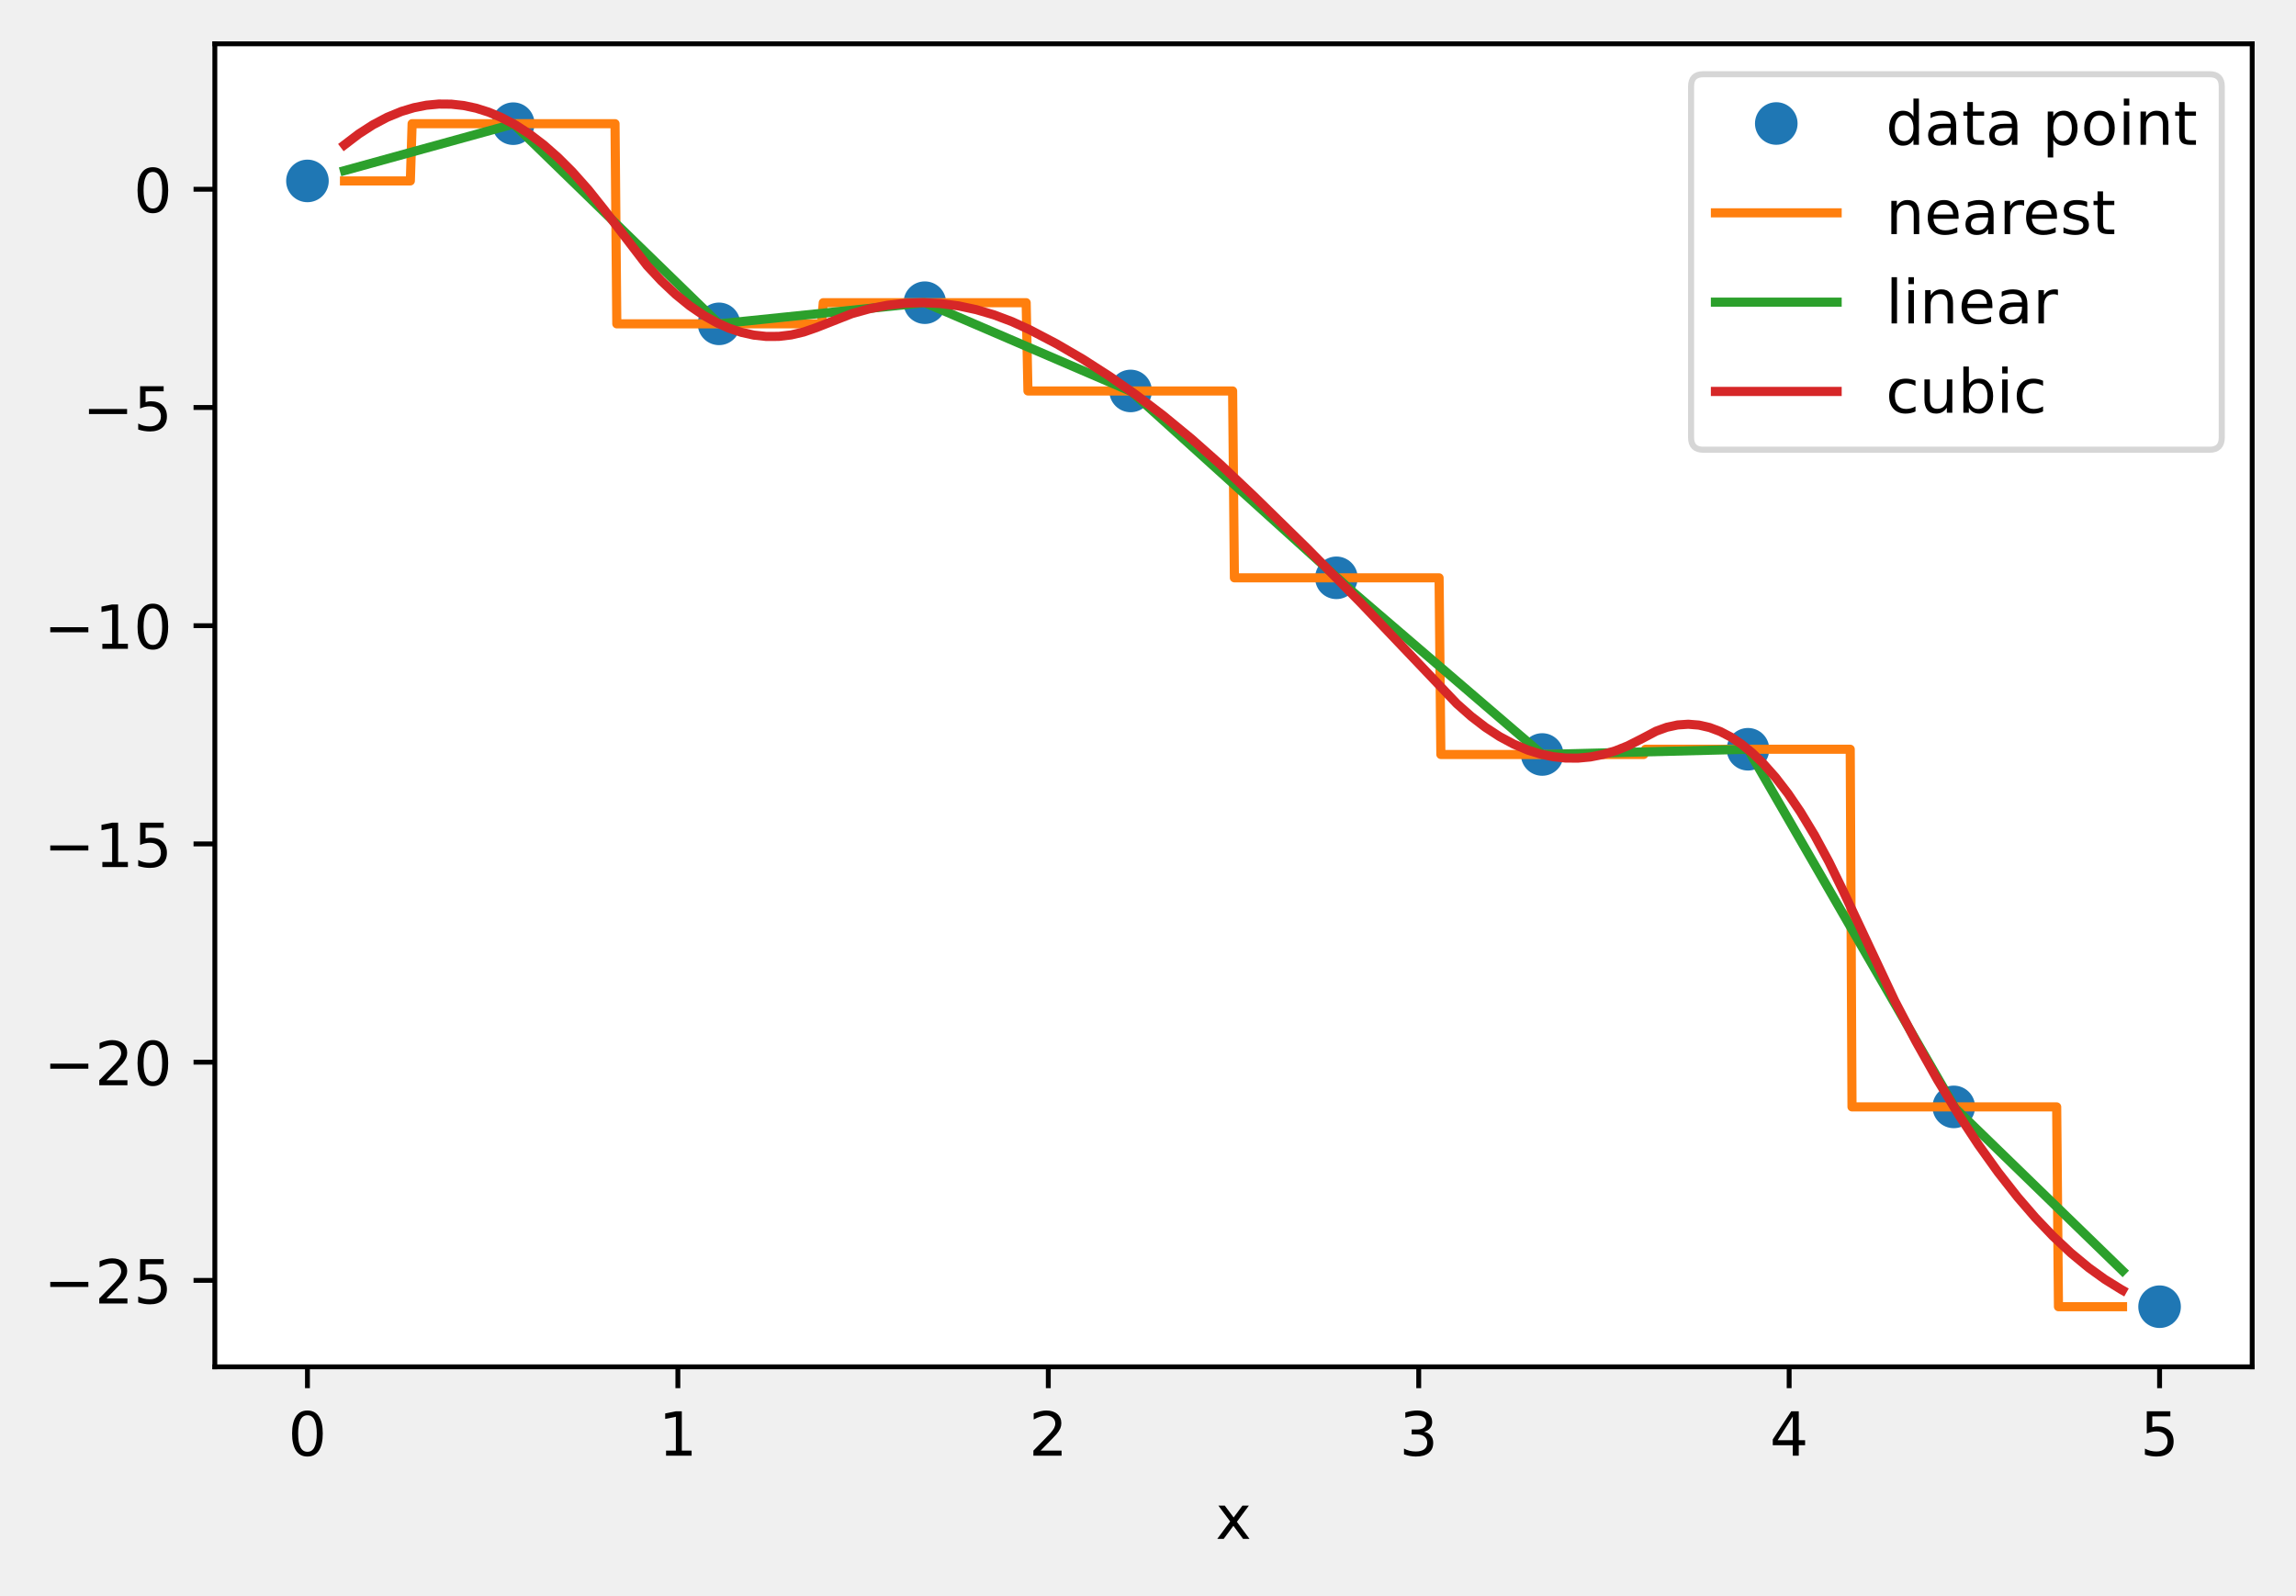
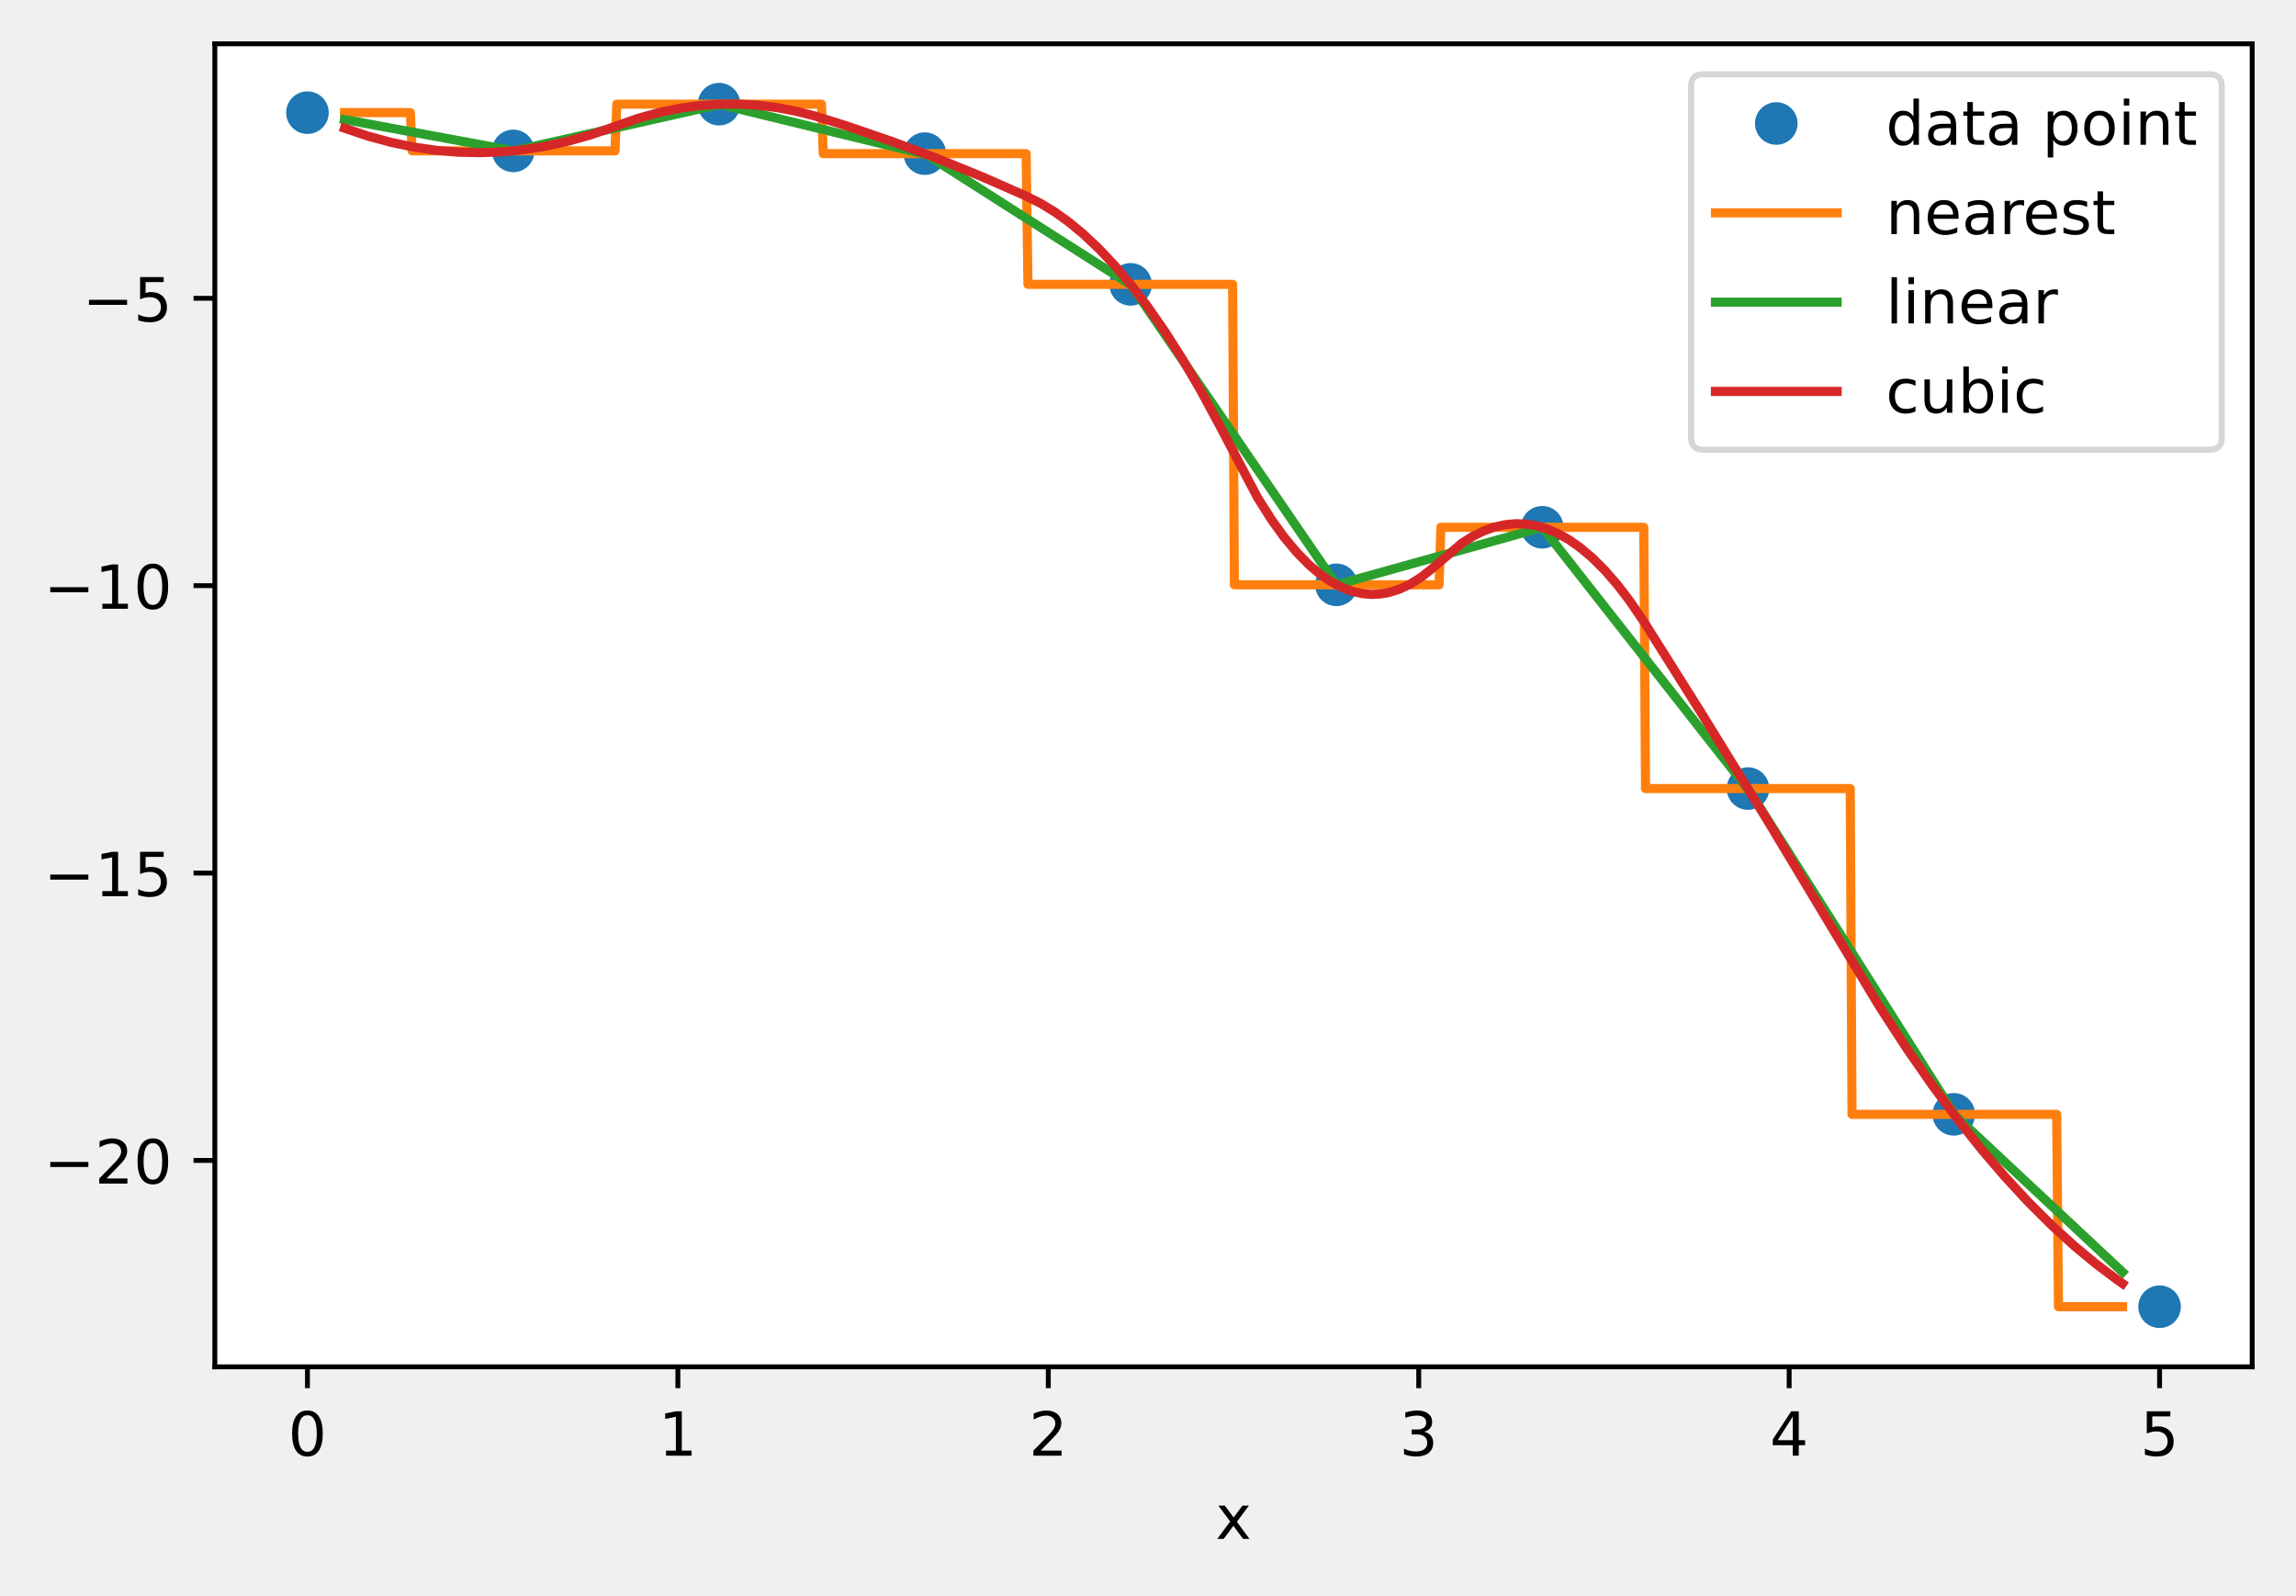
<svg xmlns="http://www.w3.org/2000/svg" xmlns:xlink="http://www.w3.org/1999/xlink" height="262.196pt" version="1.1" viewBox="0 0 377.305 262.196" width="377.305pt">
  <defs>
    <style type="text/css">*{stroke-linecap:butt;stroke-linejoin:round;}</style>
  </defs>
  <g id="figure_1">
    <g id="patch_1">
      <path d="M 0 262.196  L 377.305 262.196  L 377.305 0  L 0 0  z " style="fill:none;" />
    </g>
    <g id="axes_1">
      <g id="patch_2">
        <path d="M 35.305 224.64  L 370.105 224.64  L 370.105 7.2  L 35.305 7.2  z " style="fill:#ffffff;" />
      </g>
      <g id="matplotlib.axis_1">
        <g id="xtick_1">
          <g id="line2d_1">
            <defs>
-               <path d="M 0 0  L 0 3.5  " id="m8b3ea852c9" style="stroke:#000000;stroke-width:0.8;" />
-             </defs>
-             <g>
-               <use style="stroke:#000000;stroke-width:0.8;" x="50.523" xlink:href="#m8b3ea852c9" y="224.64" />
+               <path d="M 0 0  L 0 3.5  " id="m8d13dd5317" style="stroke:#000000;stroke-width:0.8;" />
+             </defs>
+             <g>
+               <use style="stroke:#000000;stroke-width:0.8;" x="50.523" xlink:href="#m8d13dd5317" y="224.64" />
            </g>
          </g>
          <g id="text_1">
            <g transform="translate(47.34162 239.2384)scale(0.1 -0.1)">
              <defs>
                <path d="M 31.781 66.406  Q 24.172 66.406 20.328 58.906  Q 16.5 51.422 16.5 36.375  Q 16.5 21.391 20.328 13.891  Q 24.172 6.391 31.781 6.391  Q 39.453 6.391 43.281 13.891  Q 47.125 21.391 47.125 36.375  Q 47.125 51.422 43.281 58.906  Q 39.453 66.406 31.781 66.406  z M 31.781 74.219  Q 44.047 74.219 50.516 64.516  Q 56.984 54.828 56.984 36.375  Q 56.984 17.969 50.516 8.266  Q 44.047 -1.422 31.781 -1.422  Q 19.531 -1.422 13.062 8.266  Q 6.594 17.969 6.594 36.375  Q 6.594 54.828 13.062 64.516  Q 19.531 74.219 31.781 74.219  z " id="DejaVuSans-48" />
              </defs>
              <use xlink:href="#DejaVuSans-48" />
            </g>
          </g>
        </g>
        <g id="xtick_2">
          <g id="line2d_2">
            <g>
-               <use style="stroke:#000000;stroke-width:0.8;" x="111.396" xlink:href="#m8b3ea852c9" y="224.64" />
+               <use style="stroke:#000000;stroke-width:0.8;" x="111.396" xlink:href="#m8d13dd5317" y="224.64" />
            </g>
          </g>
          <g id="text_2">
            <g transform="translate(108.2143 239.2384)scale(0.1 -0.1)">
              <defs>
                <path d="M 12.406 8.297  L 28.516 8.297  L 28.516 63.922  L 10.984 60.406  L 10.984 69.391  L 28.422 72.906  L 38.281 72.906  L 38.281 8.297  L 54.391 8.297  L 54.391 0  L 12.406 0  z " id="DejaVuSans-49" />
              </defs>
              <use xlink:href="#DejaVuSans-49" />
            </g>
          </g>
        </g>
        <g id="xtick_3">
          <g id="line2d_3">
            <g>
-               <use style="stroke:#000000;stroke-width:0.8;" x="172.268" xlink:href="#m8b3ea852c9" y="224.64" />
+               <use style="stroke:#000000;stroke-width:0.8;" x="172.268" xlink:href="#m8d13dd5317" y="224.64" />
            </g>
          </g>
          <g id="text_3">
            <g transform="translate(169.0871 239.2384)scale(0.1 -0.1)">
              <defs>
                <path d="M 19.188 8.297  L 53.609 8.297  L 53.609 0  L 7.328 0  L 7.328 8.297  Q 12.938 14.109 22.625 23.891  Q 32.328 33.688 34.812 36.531  Q 39.547 41.844 41.422 45.531  Q 43.312 49.219 43.312 52.781  Q 43.312 58.594 39.234 62.25  Q 35.156 65.922 28.609 65.922  Q 23.969 65.922 18.812 64.312  Q 13.672 62.703 7.812 59.422  L 7.812 69.391  Q 13.766 71.781 18.938 73  Q 24.125 74.219 28.422 74.219  Q 39.75 74.219 46.484 68.547  Q 53.219 62.891 53.219 53.422  Q 53.219 48.922 51.531 44.891  Q 49.859 40.875 45.406 35.406  Q 44.188 33.984 37.641 27.219  Q 31.109 20.453 19.188 8.297  z " id="DejaVuSans-50" />
              </defs>
              <use xlink:href="#DejaVuSans-50" />
            </g>
          </g>
        </g>
        <g id="xtick_4">
          <g id="line2d_4">
            <g>
-               <use style="stroke:#000000;stroke-width:0.8;" x="233.141" xlink:href="#m8b3ea852c9" y="224.64" />
+               <use style="stroke:#000000;stroke-width:0.8;" x="233.141" xlink:href="#m8d13dd5317" y="224.64" />
            </g>
          </g>
          <g id="text_4">
            <g transform="translate(229.9598 239.2384)scale(0.1 -0.1)">
              <defs>
                <path d="M 40.578 39.312  Q 47.656 37.797 51.625 33  Q 55.609 28.219 55.609 21.188  Q 55.609 10.406 48.188 4.484  Q 40.766 -1.422 27.094 -1.422  Q 22.516 -1.422 17.656 -0.516  Q 12.797 0.391 7.625 2.203  L 7.625 11.719  Q 11.719 9.328 16.594 8.109  Q 21.484 6.891 26.812 6.891  Q 36.078 6.891 40.938 10.547  Q 45.797 14.203 45.797 21.188  Q 45.797 27.641 41.281 31.266  Q 36.766 34.906 28.719 34.906  L 20.219 34.906  L 20.219 43.016  L 29.109 43.016  Q 36.375 43.016 40.234 45.922  Q 44.094 48.828 44.094 54.297  Q 44.094 59.906 40.109 62.906  Q 36.141 65.922 28.719 65.922  Q 24.656 65.922 20.016 65.031  Q 15.375 64.156 9.812 62.312  L 9.812 71.094  Q 15.438 72.656 20.344 73.438  Q 25.25 74.219 29.594 74.219  Q 40.828 74.219 47.359 69.109  Q 53.906 64.016 53.906 55.328  Q 53.906 49.266 50.438 45.094  Q 46.969 40.922 40.578 39.312  z " id="DejaVuSans-51" />
              </defs>
              <use xlink:href="#DejaVuSans-51" />
            </g>
          </g>
        </g>
        <g id="xtick_5">
          <g id="line2d_5">
            <g>
-               <use style="stroke:#000000;stroke-width:0.8;" x="294.014" xlink:href="#m8b3ea852c9" y="224.64" />
+               <use style="stroke:#000000;stroke-width:0.8;" x="294.014" xlink:href="#m8d13dd5317" y="224.64" />
            </g>
          </g>
          <g id="text_5">
            <g transform="translate(290.8325 239.2384)scale(0.1 -0.1)">
              <defs>
                <path d="M 37.797 64.312  L 12.891 25.391  L 37.797 25.391  z M 35.203 72.906  L 47.609 72.906  L 47.609 25.391  L 58.016 25.391  L 58.016 17.188  L 47.609 17.188  L 47.609 0  L 37.797 0  L 37.797 17.188  L 4.891 17.188  L 4.891 26.703  z " id="DejaVuSans-52" />
              </defs>
              <use xlink:href="#DejaVuSans-52" />
            </g>
          </g>
        </g>
        <g id="xtick_6">
          <g id="line2d_6">
            <g>
-               <use style="stroke:#000000;stroke-width:0.8;" x="354.887" xlink:href="#m8b3ea852c9" y="224.64" />
+               <use style="stroke:#000000;stroke-width:0.8;" x="354.887" xlink:href="#m8d13dd5317" y="224.64" />
            </g>
          </g>
          <g id="text_6">
            <g transform="translate(351.7053 239.2384)scale(0.1 -0.1)">
              <defs>
                <path d="M 10.797 72.906  L 49.516 72.906  L 49.516 64.594  L 19.828 64.594  L 19.828 46.734  Q 21.969 47.469 24.109 47.828  Q 26.266 48.188 28.422 48.188  Q 40.625 48.188 47.75 41.5  Q 54.891 34.812 54.891 23.391  Q 54.891 11.625 47.562 5.094  Q 40.234 -1.422 26.906 -1.422  Q 22.312 -1.422 17.547 -0.641  Q 12.797 0.141 7.719 1.703  L 7.719 11.625  Q 12.109 9.234 16.797 8.062  Q 21.484 6.891 26.703 6.891  Q 35.156 6.891 40.078 11.328  Q 45.016 15.766 45.016 23.391  Q 45.016 31 40.078 35.438  Q 35.156 39.891 26.703 39.891  Q 22.75 39.891 18.812 39.016  Q 14.891 38.141 10.797 36.281  z " id="DejaVuSans-53" />
              </defs>
              <use xlink:href="#DejaVuSans-53" />
            </g>
          </g>
        </g>
        <g id="text_7">
          <g transform="translate(199.7453 252.9166)scale(0.1 -0.1)">
            <defs>
              <path d="M 54.891 54.688  L 35.109 28.078  L 55.906 0  L 45.312 0  L 29.391 21.484  L 13.484 0  L 2.875 0  L 24.125 28.609  L 4.688 54.688  L 15.281 54.688  L 29.781 35.203  L 44.281 54.688  z " id="DejaVuSans-120" />
            </defs>
            <use xlink:href="#DejaVuSans-120" />
          </g>
        </g>
      </g>
      <g id="matplotlib.axis_2">
        <g id="ytick_1">
          <g id="line2d_7">
            <defs>
-               <path d="M 0 0  L -3.5 0  " id="m07fc92ca6c" style="stroke:#000000;stroke-width:0.8;" />
-             </defs>
-             <g>
-               <use style="stroke:#000000;stroke-width:0.8;" x="35.305" xlink:href="#m07fc92ca6c" y="210.429" />
+               <path d="M 0 0  L -3.5 0  " id="m1b8d7c6493" style="stroke:#000000;stroke-width:0.8;" />
+             </defs>
+             <g>
+               <use style="stroke:#000000;stroke-width:0.8;" x="35.305" xlink:href="#m1b8d7c6493" y="190.716" />
            </g>
          </g>
          <g id="text_8">
-             <g transform="translate(7.2 214.228)scale(0.1 -0.1)">
+             <g transform="translate(7.2 194.5154)scale(0.1 -0.1)">
              <defs>
                <path d="M 10.594 35.5  L 73.188 35.5  L 73.188 27.203  L 10.594 27.203  z " id="DejaVuSans-8722" />
              </defs>
-               <use xlink:href="#DejaVuSans-8722" />
-               <use x="83.789" xlink:href="#DejaVuSans-50" />
-               <use x="147.412" xlink:href="#DejaVuSans-53" />
-             </g>
-           </g>
-         </g>
-         <g id="ytick_2">
-           <g id="line2d_8">
-             <g>
-               <use style="stroke:#000000;stroke-width:0.8;" x="35.305" xlink:href="#m07fc92ca6c" y="174.564" />
-             </g>
-           </g>
-           <g id="text_9">
-             <g transform="translate(7.2 178.3629)scale(0.1 -0.1)">
              <use xlink:href="#DejaVuSans-8722" />
              <use x="83.789" xlink:href="#DejaVuSans-50" />
              <use x="147.412" xlink:href="#DejaVuSans-48" />
            </g>
          </g>
        </g>
-         <g id="ytick_3">
-           <g id="line2d_9">
-             <g>
-               <use style="stroke:#000000;stroke-width:0.8;" x="35.305" xlink:href="#m07fc92ca6c" y="138.698" />
-             </g>
-           </g>
-           <g id="text_10">
-             <g transform="translate(7.2 142.4977)scale(0.1 -0.1)">
+         <g id="ytick_2">
+           <g id="line2d_8">
+             <g>
+               <use style="stroke:#000000;stroke-width:0.8;" x="35.305" xlink:href="#m1b8d7c6493" y="143.486" />
+             </g>
+           </g>
+           <g id="text_9">
+             <g transform="translate(7.2 147.285)scale(0.1 -0.1)">
              <use xlink:href="#DejaVuSans-8722" />
              <use x="83.789" xlink:href="#DejaVuSans-49" />
              <use x="147.412" xlink:href="#DejaVuSans-53" />
            </g>
          </g>
        </g>
-         <g id="ytick_4">
-           <g id="line2d_10">
-             <g>
-               <use style="stroke:#000000;stroke-width:0.8;" x="35.305" xlink:href="#m07fc92ca6c" y="102.833" />
-             </g>
-           </g>
-           <g id="text_11">
-             <g transform="translate(7.2 106.6325)scale(0.1 -0.1)">
+         <g id="ytick_3">
+           <g id="line2d_9">
+             <g>
+               <use style="stroke:#000000;stroke-width:0.8;" x="35.305" xlink:href="#m1b8d7c6493" y="96.255" />
+             </g>
+           </g>
+           <g id="text_10">
+             <g transform="translate(7.2 100.0545)scale(0.1 -0.1)">
              <use xlink:href="#DejaVuSans-8722" />
              <use x="83.789" xlink:href="#DejaVuSans-49" />
              <use x="147.412" xlink:href="#DejaVuSans-48" />
            </g>
          </g>
        </g>
-         <g id="ytick_5">
-           <g id="line2d_11">
-             <g>
-               <use style="stroke:#000000;stroke-width:0.8;" x="35.305" xlink:href="#m07fc92ca6c" y="66.968" />
-             </g>
-           </g>
-           <g id="text_12">
-             <g transform="translate(13.5625 70.76739)scale(0.1 -0.1)">
+         <g id="ytick_4">
+           <g id="line2d_10">
+             <g>
+               <use style="stroke:#000000;stroke-width:0.8;" x="35.305" xlink:href="#m1b8d7c6493" y="49.025" />
+             </g>
+           </g>
+           <g id="text_11">
+             <g transform="translate(13.5625 52.82399)scale(0.1 -0.1)">
              <use xlink:href="#DejaVuSans-8722" />
              <use x="83.789" xlink:href="#DejaVuSans-53" />
            </g>
          </g>
        </g>
-         <g id="ytick_6">
-           <g id="line2d_12">
-             <g>
-               <use style="stroke:#000000;stroke-width:0.8;" x="35.305" xlink:href="#m07fc92ca6c" y="31.103" />
-             </g>
-           </g>
-           <g id="text_13">
-             <g transform="translate(21.94219 34.90224)scale(0.1 -0.1)">
-               <use xlink:href="#DejaVuSans-48" />
-             </g>
-           </g>
-         </g>
+       </g>
+       <g id="line2d_11">
+         <defs>
+           <path d="M 0 3  C 0.796 3 1.559 2.684 2.121 2.121  C 2.684 1.559 3 0.796 3 0  C 3 -0.796 2.684 -1.559 2.121 -2.121  C 1.559 -2.684 0.796 -3 0 -3  C -0.796 -3 -1.559 -2.684 -2.121 -2.121  C -2.684 -1.559 -3 -0.796 -3 0  C -3 0.796 -2.684 1.559 -2.121 2.121  C -1.559 2.684 -0.796 3 0 3  z " id="m33566a1b17" style="stroke:#1f77b4;" />
+         </defs>
+         <g clip-path="url(#p49d38b613f)">
+           <use style="fill:#1f77b4;stroke:#1f77b4;" x="50.523" xlink:href="#m33566a1b17" y="18.513" />
+           <use style="fill:#1f77b4;stroke:#1f77b4;" x="84.341" xlink:href="#m33566a1b17" y="24.8" />
+           <use style="fill:#1f77b4;stroke:#1f77b4;" x="118.159" xlink:href="#m33566a1b17" y="17.119" />
+           <use style="fill:#1f77b4;stroke:#1f77b4;" x="151.977" xlink:href="#m33566a1b17" y="25.25" />
+           <use style="fill:#1f77b4;stroke:#1f77b4;" x="185.796" xlink:href="#m33566a1b17" y="46.733" />
+           <use style="fill:#1f77b4;stroke:#1f77b4;" x="219.614" xlink:href="#m33566a1b17" y="96.113" />
+           <use style="fill:#1f77b4;stroke:#1f77b4;" x="253.432" xlink:href="#m33566a1b17" y="86.659" />
+           <use style="fill:#1f77b4;stroke:#1f77b4;" x="287.25" xlink:href="#m33566a1b17" y="129.6" />
+           <use style="fill:#1f77b4;stroke:#1f77b4;" x="321.068" xlink:href="#m33566a1b17" y="183.14" />
+           <use style="fill:#1f77b4;stroke:#1f77b4;" x="354.887" xlink:href="#m33566a1b17" y="214.756" />
+         </g>
+       </g>
+       <g id="line2d_12">
+         <path clip-path="url(#p49d38b613f)" d="M 56.61 18.513  L 67.432 18.513  L 67.724 24.8  L 101.067 24.8  L 101.36 17.119  L 134.995 17.119  L 135.288 25.25  L 168.631 25.25  L 168.923 46.733  L 202.558 46.733  L 202.851 96.113  L 236.486 96.113  L 236.779 86.659  L 270.122 86.659  L 270.414 129.6  L 304.05 129.6  L 304.342 183.14  L 337.977 183.14  L 338.27 214.756  L 348.799 214.756  L 348.799 214.756  " style="fill:none;stroke:#ff7f0e;stroke-linecap:square;stroke-width:1.5;" />
      </g>
      <g id="line2d_13">
-         <defs>
-           <path d="M 0 3  C 0.796 3 1.559 2.684 2.121 2.121  C 2.684 1.559 3 0.796 3 0  C 3 -0.796 2.684 -1.559 2.121 -2.121  C 1.559 -2.684 0.796 -3 0 -3  C -0.796 -3 -1.559 -2.684 -2.121 -2.121  C -2.684 -1.559 -3 -0.796 -3 0  C -3 0.796 -2.684 1.559 -2.121 2.121  C -1.559 2.684 -0.796 3 0 3  z " id="mb4066547ce" style="stroke:#1f77b4;" />
-         </defs>
-         <g clip-path="url(#p40c58aebe8)">
-           <use style="fill:#1f77b4;stroke:#1f77b4;" x="50.523" xlink:href="#mb4066547ce" y="29.734" />
-           <use style="fill:#1f77b4;stroke:#1f77b4;" x="84.341" xlink:href="#mb4066547ce" y="20.326" />
-           <use style="fill:#1f77b4;stroke:#1f77b4;" x="118.159" xlink:href="#mb4066547ce" y="53.224" />
-           <use style="fill:#1f77b4;stroke:#1f77b4;" x="151.977" xlink:href="#mb4066547ce" y="49.747" />
-           <use style="fill:#1f77b4;stroke:#1f77b4;" x="185.796" xlink:href="#mb4066547ce" y="64.253" />
-           <use style="fill:#1f77b4;stroke:#1f77b4;" x="219.614" xlink:href="#mb4066547ce" y="94.964" />
-           <use style="fill:#1f77b4;stroke:#1f77b4;" x="253.432" xlink:href="#mb4066547ce" y="124" />
-           <use style="fill:#1f77b4;stroke:#1f77b4;" x="287.25" xlink:href="#mb4066547ce" y="123.141" />
-           <use style="fill:#1f77b4;stroke:#1f77b4;" x="321.068" xlink:href="#mb4066547ce" y="181.919" />
-           <use style="fill:#1f77b4;stroke:#1f77b4;" x="354.887" xlink:href="#mb4066547ce" y="214.756" />
-         </g>
+         <path clip-path="url(#p49d38b613f)" d="M 56.61 19.645  L 84.396 24.787  L 118.324 17.159  L 152.252 25.424  L 185.887 46.866  L 219.522 95.98  L 219.815 96.057  L 253.45 86.682  L 287.671 130.266  L 321.306 183.362  L 348.799 209.065  L 348.799 209.065  " style="fill:none;stroke:#2ca02c;stroke-linecap:square;stroke-width:1.5;" />
      </g>
      <g id="line2d_14">
-         <path clip-path="url(#p40c58aebe8)" d="M 56.61 29.734  L 67.432 29.734  L 67.724 20.326  L 101.067 20.326  L 101.36 53.224  L 134.995 53.224  L 135.288 49.747  L 168.631 49.747  L 168.923 64.253  L 202.558 64.253  L 202.851 94.964  L 236.486 94.964  L 236.779 124  L 270.122 124  L 270.414 123.141  L 304.05 123.141  L 304.342 181.919  L 337.977 181.919  L 338.27 214.756  L 348.799 214.756  L 348.799 214.756  " style="fill:none;stroke:#ff7f0e;stroke-linecap:square;stroke-width:1.5;" />
-       </g>
-       <g id="line2d_15">
-         <path clip-path="url(#p40c58aebe8)" d="M 56.61 28.041  L 84.396 20.38  L 118.031 53.1  L 118.324 53.207  L 151.959 49.749  L 155.761 51.37  L 185.887 64.336  L 222.447 97.397  L 253.45 123.999  L 287.086 123.146  L 287.378 123.364  L 321.306 182.15  L 348.799 208.846  L 348.799 208.846  " style="fill:none;stroke:#2ca02c;stroke-linecap:square;stroke-width:1.5;" />
-       </g>
-       <g id="line2d_16">
-         <path clip-path="url(#p40c58aebe8)" d="M 56.61 23.804  L 58.95 22.02  L 61.29 20.51  L 63.63 19.275  L 65.97 18.315  L 68.017 17.7  L 70.064 17.296  L 72.112 17.102  L 74.159 17.119  L 76.206 17.346  L 78.254 17.783  L 80.301 18.431  L 82.349 19.289  L 84.688 20.527  L 87.028 22.041  L 89.368 23.829  L 91.708 25.891  L 94.048 28.229  L 96.68 31.187  L 99.312 34.493  L 106.332 43.646  L 108.672 46.156  L 111.012 48.363  L 113.352 50.266  L 115.691 51.866  L 117.739 53.016  L 119.786 53.935  L 121.834 54.621  L 123.881 55.075  L 125.928 55.296  L 127.976 55.285  L 130.023 55.042  L 132.07 54.566  L 134.118 53.858  L 139.967 51.555  L 142.892 50.744  L 145.817 50.171  L 148.742 49.838  L 151.667 49.743  L 154.591 49.888  L 157.516 50.271  L 160.441 50.894  L 163.366 51.755  L 166.291 52.856  L 169.216 54.195  L 173.603 56.494  L 177.99 59.053  L 182.377 61.874  L 186.764 64.956  L 191.152 68.298  L 195.831 72.152  L 200.511 76.302  L 206.068 81.563  L 214.843 90.159  L 223.617 99.067  L 232.392 108.286  L 239.411 115.662  L 241.751 117.73  L 244.091 119.527  L 246.431 121.054  L 248.771 122.308  L 251.11 123.292  L 253.158 123.93  L 255.205 124.361  L 257.253 124.583  L 259.3 124.598  L 261.347 124.406  L 263.395 124.006  L 265.442 123.398  L 267.489 122.582  L 269.829 121.396  L 272.169 120.161  L 273.924 119.525  L 275.679 119.147  L 277.434 119.028  L 279.189 119.169  L 280.944 119.568  L 282.698 120.227  L 284.453 121.144  L 286.208 122.32  L 287.963 123.756  L 289.718 125.45  L 291.765 127.755  L 293.813 130.411  L 295.86 133.421  L 298.2 137.291  L 300.54 141.623  L 302.88 146.415  L 311.362 164.48  L 314.871 171.198  L 318.381 177.449  L 321.891 183.232  L 325.108 188.123  L 328.326 192.622  L 331.543 196.728  L 334.468 200.119  L 337.392 203.186  L 340.317 205.929  L 343.242 208.347  L 345.874 210.246  L 348.507 211.882  L 348.799 212.048  L 348.799 212.048  " style="fill:none;stroke:#d62728;stroke-linecap:square;stroke-width:1.5;" />
+         <path clip-path="url(#p49d38b613f)" d="M 56.61 21.07  L 60.412 22.35  L 64.215 23.385  L 68.017 24.177  L 71.819 24.724  L 75.329 25.012  L 78.839 25.093  L 82.349 24.965  L 85.858 24.629  L 89.368 24.085  L 93.17 23.262  L 96.973 22.194  L 100.775 20.881  L 104.87 19.44  L 108.379 18.475  L 111.597 17.813  L 114.814 17.362  L 118.031 17.124  L 121.249 17.099  L 124.466 17.286  L 127.683 17.685  L 130.9 18.297  L 134.118 19.121  L 139.09 20.682  L 146.402 23.184  L 153.714 25.921  L 161.026 28.892  L 168.338 32.097  L 170.97 33.399  L 173.31 34.823  L 175.65 36.502  L 177.99 38.436  L 180.622 40.916  L 183.255 43.72  L 185.887 46.847  L 188.519 50.296  L 191.444 54.508  L 194.369 59.119  L 197.294 64.128  L 200.511 70.099  L 206.653 81.781  L 208.993 85.473  L 211.04 88.305  L 213.088 90.763  L 215.135 92.849  L 216.89 94.341  L 218.645 95.558  L 220.4 96.502  L 222.155 97.172  L 223.91 97.568  L 225.372 97.689  L 226.834 97.62  L 228.297 97.36  L 230.052 96.798  L 231.807 95.962  L 233.561 94.852  L 235.316 93.468  L 240.289 89.225  L 242.043 88.13  L 243.798 87.267  L 245.553 86.635  L 247.308 86.236  L 249.063 86.068  L 250.818 86.133  L 252.573 86.429  L 254.328 86.958  L 256.083 87.718  L 257.837 88.71  L 259.592 89.934  L 261.64 91.656  L 263.687 93.693  L 265.734 96.045  L 267.782 98.714  L 270.122 102.15  L 279.481 117.02  L 290.303 134.602  L 301.417 153.091  L 309.022 165.686  L 313.409 172.419  L 317.504 178.314  L 321.598 183.833  L 325.693 188.977  L 329.495 193.416  L 333.298 197.532  L 337.1 201.323  L 340.902 204.791  L 344.412 207.704  L 347.922 210.341  L 348.799 210.957  L 348.799 210.957  " style="fill:none;stroke:#d62728;stroke-linecap:square;stroke-width:1.5;" />
      </g>
      <g id="patch_3">
        <path d="M 35.305 224.64  L 35.305 7.2  " style="fill:none;stroke:#000000;stroke-linecap:square;stroke-linejoin:miter;stroke-width:0.8;" />
      </g>
      <g id="patch_4">
        <path d="M 370.105 224.64  L 370.105 7.2  " style="fill:none;stroke:#000000;stroke-linecap:square;stroke-linejoin:miter;stroke-width:0.8;" />
      </g>
      <g id="patch_5">
        <path d="M 35.305 224.64  L 370.105 224.64  " style="fill:none;stroke:#000000;stroke-linecap:square;stroke-linejoin:miter;stroke-width:0.8;" />
      </g>
      <g id="patch_6">
        <path d="M 35.305 7.2  L 370.105 7.2  " style="fill:none;stroke:#000000;stroke-linecap:square;stroke-linejoin:miter;stroke-width:0.8;" />
      </g>
      <g id="legend_1">
        <g id="patch_7">
          <path d="M 279.898 73.912  L 363.105 73.912  Q 365.105 73.912 365.105 71.912  L 365.105 14.2  Q 365.105 12.2 363.105 12.2  L 279.898 12.2  Q 277.898 12.2 277.898 14.2  L 277.898 71.912  Q 277.898 73.912 279.898 73.912  z " style="fill:#ffffff;opacity:0.8;stroke:#cccccc;stroke-linejoin:miter;" />
        </g>
-         <g id="line2d_17" />
-         <g id="line2d_18">
+         <g id="line2d_15" />
+         <g id="line2d_16">
          <g>
-             <use style="fill:#1f77b4;stroke:#1f77b4;" x="291.898" xlink:href="#mb4066547ce" y="20.298" />
-           </g>
-         </g>
-         <g id="text_14">
+             <use style="fill:#1f77b4;stroke:#1f77b4;" x="291.898" xlink:href="#m33566a1b17" y="20.298" />
+           </g>
+         </g>
+         <g id="text_12">
          <g transform="translate(309.8984 23.79844)scale(0.1 -0.1)">
            <defs>
              <path d="M 45.406 46.391  L 45.406 75.984  L 54.391 75.984  L 54.391 0  L 45.406 0  L 45.406 8.203  Q 42.578 3.328 38.25 0.953  Q 33.938 -1.422 27.875 -1.422  Q 17.969 -1.422 11.734 6.484  Q 5.516 14.406 5.516 27.297  Q 5.516 40.188 11.734 48.094  Q 17.969 56 27.875 56  Q 33.938 56 38.25 53.625  Q 42.578 51.266 45.406 46.391  z M 14.797 27.297  Q 14.797 17.391 18.875 11.75  Q 22.953 6.109 30.078 6.109  Q 37.203 6.109 41.297 11.75  Q 45.406 17.391 45.406 27.297  Q 45.406 37.203 41.297 42.844  Q 37.203 48.484 30.078 48.484  Q 22.953 48.484 18.875 42.844  Q 14.797 37.203 14.797 27.297  z " id="DejaVuSans-100" />
              <path d="M 34.281 27.484  Q 23.391 27.484 19.188 25  Q 14.984 22.516 14.984 16.5  Q 14.984 11.719 18.141 8.906  Q 21.297 6.109 26.703 6.109  Q 34.188 6.109 38.703 11.406  Q 43.219 16.703 43.219 25.484  L 43.219 27.484  z M 52.203 31.203  L 52.203 0  L 43.219 0  L 43.219 8.297  Q 40.141 3.328 35.547 0.953  Q 30.953 -1.422 24.312 -1.422  Q 15.922 -1.422 10.953 3.297  Q 6 8.016 6 15.922  Q 6 25.141 12.172 29.828  Q 18.359 34.516 30.609 34.516  L 43.219 34.516  L 43.219 35.406  Q 43.219 41.609 39.141 45  Q 35.062 48.391 27.688 48.391  Q 23 48.391 18.547 47.266  Q 14.109 46.141 10.016 43.891  L 10.016 52.203  Q 14.938 54.109 19.578 55.047  Q 24.219 56 28.609 56  Q 40.484 56 46.344 49.844  Q 52.203 43.703 52.203 31.203  z " id="DejaVuSans-97" />
              <path d="M 18.312 70.219  L 18.312 54.688  L 36.812 54.688  L 36.812 47.703  L 18.312 47.703  L 18.312 18.016  Q 18.312 11.328 20.141 9.422  Q 21.969 7.516 27.594 7.516  L 36.812 7.516  L 36.812 0  L 27.594 0  Q 17.188 0 13.234 3.875  Q 9.281 7.766 9.281 18.016  L 9.281 47.703  L 2.688 47.703  L 2.688 54.688  L 9.281 54.688  L 9.281 70.219  z " id="DejaVuSans-116" />
              <path id="DejaVuSans-32" />
              <path d="M 18.109 8.203  L 18.109 -20.797  L 9.078 -20.797  L 9.078 54.688  L 18.109 54.688  L 18.109 46.391  Q 20.953 51.266 25.266 53.625  Q 29.594 56 35.594 56  Q 45.562 56 51.781 48.094  Q 58.016 40.188 58.016 27.297  Q 58.016 14.406 51.781 6.484  Q 45.562 -1.422 35.594 -1.422  Q 29.594 -1.422 25.266 0.953  Q 20.953 3.328 18.109 8.203  z M 48.688 27.297  Q 48.688 37.203 44.609 42.844  Q 40.531 48.484 33.406 48.484  Q 26.266 48.484 22.188 42.844  Q 18.109 37.203 18.109 27.297  Q 18.109 17.391 22.188 11.75  Q 26.266 6.109 33.406 6.109  Q 40.531 6.109 44.609 11.75  Q 48.688 17.391 48.688 27.297  z " id="DejaVuSans-112" />
              <path d="M 30.609 48.391  Q 23.391 48.391 19.188 42.75  Q 14.984 37.109 14.984 27.297  Q 14.984 17.484 19.156 11.844  Q 23.344 6.203 30.609 6.203  Q 37.797 6.203 41.984 11.859  Q 46.188 17.531 46.188 27.297  Q 46.188 37.016 41.984 42.703  Q 37.797 48.391 30.609 48.391  z M 30.609 56  Q 42.328 56 49.016 48.375  Q 55.719 40.766 55.719 27.297  Q 55.719 13.875 49.016 6.219  Q 42.328 -1.422 30.609 -1.422  Q 18.844 -1.422 12.172 6.219  Q 5.516 13.875 5.516 27.297  Q 5.516 40.766 12.172 48.375  Q 18.844 56 30.609 56  z " id="DejaVuSans-111" />
              <path d="M 9.422 54.688  L 18.406 54.688  L 18.406 0  L 9.422 0  z M 9.422 75.984  L 18.406 75.984  L 18.406 64.594  L 9.422 64.594  z " id="DejaVuSans-105" />
              <path d="M 54.891 33.016  L 54.891 0  L 45.906 0  L 45.906 32.719  Q 45.906 40.484 42.875 44.328  Q 39.844 48.188 33.797 48.188  Q 26.516 48.188 22.312 43.547  Q 18.109 38.922 18.109 30.906  L 18.109 0  L 9.078 0  L 9.078 54.688  L 18.109 54.688  L 18.109 46.188  Q 21.344 51.125 25.703 53.562  Q 30.078 56 35.797 56  Q 45.219 56 50.047 50.172  Q 54.891 44.344 54.891 33.016  z " id="DejaVuSans-110" />
            </defs>
            <use xlink:href="#DejaVuSans-100" />
            <use x="63.477" xlink:href="#DejaVuSans-97" />
            <use x="124.756" xlink:href="#DejaVuSans-116" />
            <use x="163.965" xlink:href="#DejaVuSans-97" />
            <use x="225.244" xlink:href="#DejaVuSans-32" />
            <use x="257.031" xlink:href="#DejaVuSans-112" />
            <use x="320.508" xlink:href="#DejaVuSans-111" />
            <use x="381.689" xlink:href="#DejaVuSans-105" />
            <use x="409.473" xlink:href="#DejaVuSans-110" />
            <use x="472.852" xlink:href="#DejaVuSans-116" />
          </g>
        </g>
-         <g id="line2d_19">
+         <g id="line2d_17">
          <path d="M 281.898 34.977  L 301.898 34.977  " style="fill:none;stroke:#ff7f0e;stroke-linecap:square;stroke-width:1.5;" />
        </g>
-         <g id="line2d_20" />
-         <g id="text_15">
+         <g id="line2d_18" />
+         <g id="text_13">
          <g transform="translate(309.8984 38.47656)scale(0.1 -0.1)">
            <defs>
              <path d="M 56.203 29.594  L 56.203 25.203  L 14.891 25.203  Q 15.484 15.922 20.484 11.062  Q 25.484 6.203 34.422 6.203  Q 39.594 6.203 44.453 7.469  Q 49.312 8.734 54.109 11.281  L 54.109 2.781  Q 49.266 0.734 44.188 -0.344  Q 39.109 -1.422 33.891 -1.422  Q 20.797 -1.422 13.156 6.188  Q 5.516 13.812 5.516 26.812  Q 5.516 40.234 12.766 48.109  Q 20.016 56 32.328 56  Q 43.359 56 49.781 48.891  Q 56.203 41.797 56.203 29.594  z M 47.219 32.234  Q 47.125 39.594 43.094 43.984  Q 39.062 48.391 32.422 48.391  Q 24.906 48.391 20.391 44.141  Q 15.875 39.891 15.188 32.172  z " id="DejaVuSans-101" />
              <path d="M 41.109 46.297  Q 39.594 47.172 37.812 47.578  Q 36.031 48 33.891 48  Q 26.266 48 22.188 43.047  Q 18.109 38.094 18.109 28.812  L 18.109 0  L 9.078 0  L 9.078 54.688  L 18.109 54.688  L 18.109 46.188  Q 20.953 51.172 25.484 53.578  Q 30.031 56 36.531 56  Q 37.453 56 38.578 55.875  Q 39.703 55.766 41.062 55.516  z " id="DejaVuSans-114" />
              <path d="M 44.281 53.078  L 44.281 44.578  Q 40.484 46.531 36.375 47.5  Q 32.281 48.484 27.875 48.484  Q 21.188 48.484 17.844 46.438  Q 14.5 44.391 14.5 40.281  Q 14.5 37.156 16.891 35.375  Q 19.281 33.594 26.516 31.984  L 29.594 31.297  Q 39.156 29.25 43.188 25.516  Q 47.219 21.781 47.219 15.094  Q 47.219 7.469 41.188 3.016  Q 35.156 -1.422 24.609 -1.422  Q 20.219 -1.422 15.453 -0.562  Q 10.688 0.297 5.422 2  L 5.422 11.281  Q 10.406 8.688 15.234 7.391  Q 20.062 6.109 24.812 6.109  Q 31.156 6.109 34.562 8.281  Q 37.984 10.453 37.984 14.406  Q 37.984 18.062 35.516 20.016  Q 33.062 21.969 24.703 23.781  L 21.578 24.516  Q 13.234 26.266 9.516 29.906  Q 5.812 33.547 5.812 39.891  Q 5.812 47.609 11.281 51.797  Q 16.75 56 26.812 56  Q 31.781 56 36.172 55.266  Q 40.578 54.547 44.281 53.078  z " id="DejaVuSans-115" />
            </defs>
            <use xlink:href="#DejaVuSans-110" />
            <use x="63.379" xlink:href="#DejaVuSans-101" />
            <use x="124.902" xlink:href="#DejaVuSans-97" />
            <use x="186.182" xlink:href="#DejaVuSans-114" />
            <use x="225.045" xlink:href="#DejaVuSans-101" />
            <use x="286.568" xlink:href="#DejaVuSans-115" />
            <use x="338.668" xlink:href="#DejaVuSans-116" />
          </g>
        </g>
-         <g id="line2d_21">
+         <g id="line2d_19">
          <path d="M 281.898 49.655  L 301.898 49.655  " style="fill:none;stroke:#2ca02c;stroke-linecap:square;stroke-width:1.5;" />
        </g>
-         <g id="line2d_22" />
-         <g id="text_16">
+         <g id="line2d_20" />
+         <g id="text_14">
          <g transform="translate(309.8984 53.15469)scale(0.1 -0.1)">
            <defs>
              <path d="M 9.422 75.984  L 18.406 75.984  L 18.406 0  L 9.422 0  z " id="DejaVuSans-108" />
            </defs>
            <use xlink:href="#DejaVuSans-108" />
            <use x="27.783" xlink:href="#DejaVuSans-105" />
            <use x="55.566" xlink:href="#DejaVuSans-110" />
            <use x="118.945" xlink:href="#DejaVuSans-101" />
            <use x="180.469" xlink:href="#DejaVuSans-97" />
            <use x="241.748" xlink:href="#DejaVuSans-114" />
          </g>
        </g>
-         <g id="line2d_23">
+         <g id="line2d_21">
          <path d="M 281.898 64.333  L 301.898 64.333  " style="fill:none;stroke:#d62728;stroke-linecap:square;stroke-width:1.5;" />
        </g>
-         <g id="line2d_24" />
-         <g id="text_17">
+         <g id="line2d_22" />
+         <g id="text_15">
          <g transform="translate(309.8984 67.83281)scale(0.1 -0.1)">
            <defs>
              <path d="M 48.781 52.594  L 48.781 44.188  Q 44.969 46.297 41.141 47.344  Q 37.312 48.391 33.406 48.391  Q 24.656 48.391 19.812 42.844  Q 14.984 37.312 14.984 27.297  Q 14.984 17.281 19.812 11.734  Q 24.656 6.203 33.406 6.203  Q 37.312 6.203 41.141 7.25  Q 44.969 8.297 48.781 10.406  L 48.781 2.094  Q 45.016 0.344 40.984 -0.531  Q 36.969 -1.422 32.422 -1.422  Q 20.062 -1.422 12.781 6.344  Q 5.516 14.109 5.516 27.297  Q 5.516 40.672 12.859 48.328  Q 20.219 56 33.016 56  Q 37.156 56 41.109 55.141  Q 45.062 54.297 48.781 52.594  z " id="DejaVuSans-99" />
              <path d="M 8.5 21.578  L 8.5 54.688  L 17.484 54.688  L 17.484 21.922  Q 17.484 14.156 20.5 10.266  Q 23.531 6.391 29.594 6.391  Q 36.859 6.391 41.078 11.031  Q 45.312 15.672 45.312 23.688  L 45.312 54.688  L 54.297 54.688  L 54.297 0  L 45.312 0  L 45.312 8.406  Q 42.047 3.422 37.719 1  Q 33.406 -1.422 27.688 -1.422  Q 18.266 -1.422 13.375 4.438  Q 8.5 10.297 8.5 21.578  z M 31.109 56  z " id="DejaVuSans-117" />
              <path d="M 48.688 27.297  Q 48.688 37.203 44.609 42.844  Q 40.531 48.484 33.406 48.484  Q 26.266 48.484 22.188 42.844  Q 18.109 37.203 18.109 27.297  Q 18.109 17.391 22.188 11.75  Q 26.266 6.109 33.406 6.109  Q 40.531 6.109 44.609 11.75  Q 48.688 17.391 48.688 27.297  z M 18.109 46.391  Q 20.953 51.266 25.266 53.625  Q 29.594 56 35.594 56  Q 45.562 56 51.781 48.094  Q 58.016 40.188 58.016 27.297  Q 58.016 14.406 51.781 6.484  Q 45.562 -1.422 35.594 -1.422  Q 29.594 -1.422 25.266 0.953  Q 20.953 3.328 18.109 8.203  L 18.109 0  L 9.078 0  L 9.078 75.984  L 18.109 75.984  z " id="DejaVuSans-98" />
            </defs>
            <use xlink:href="#DejaVuSans-99" />
            <use x="54.98" xlink:href="#DejaVuSans-117" />
            <use x="118.359" xlink:href="#DejaVuSans-98" />
            <use x="181.836" xlink:href="#DejaVuSans-105" />
            <use x="209.619" xlink:href="#DejaVuSans-99" />
          </g>
        </g>
      </g>
    </g>
  </g>
  <defs>
-     <clipPath id="p40c58aebe8">
+     <clipPath id="p49d38b613f">
      <rect height="217.44" width="334.8" x="35.305" y="7.2" />
    </clipPath>
  </defs>
</svg>
